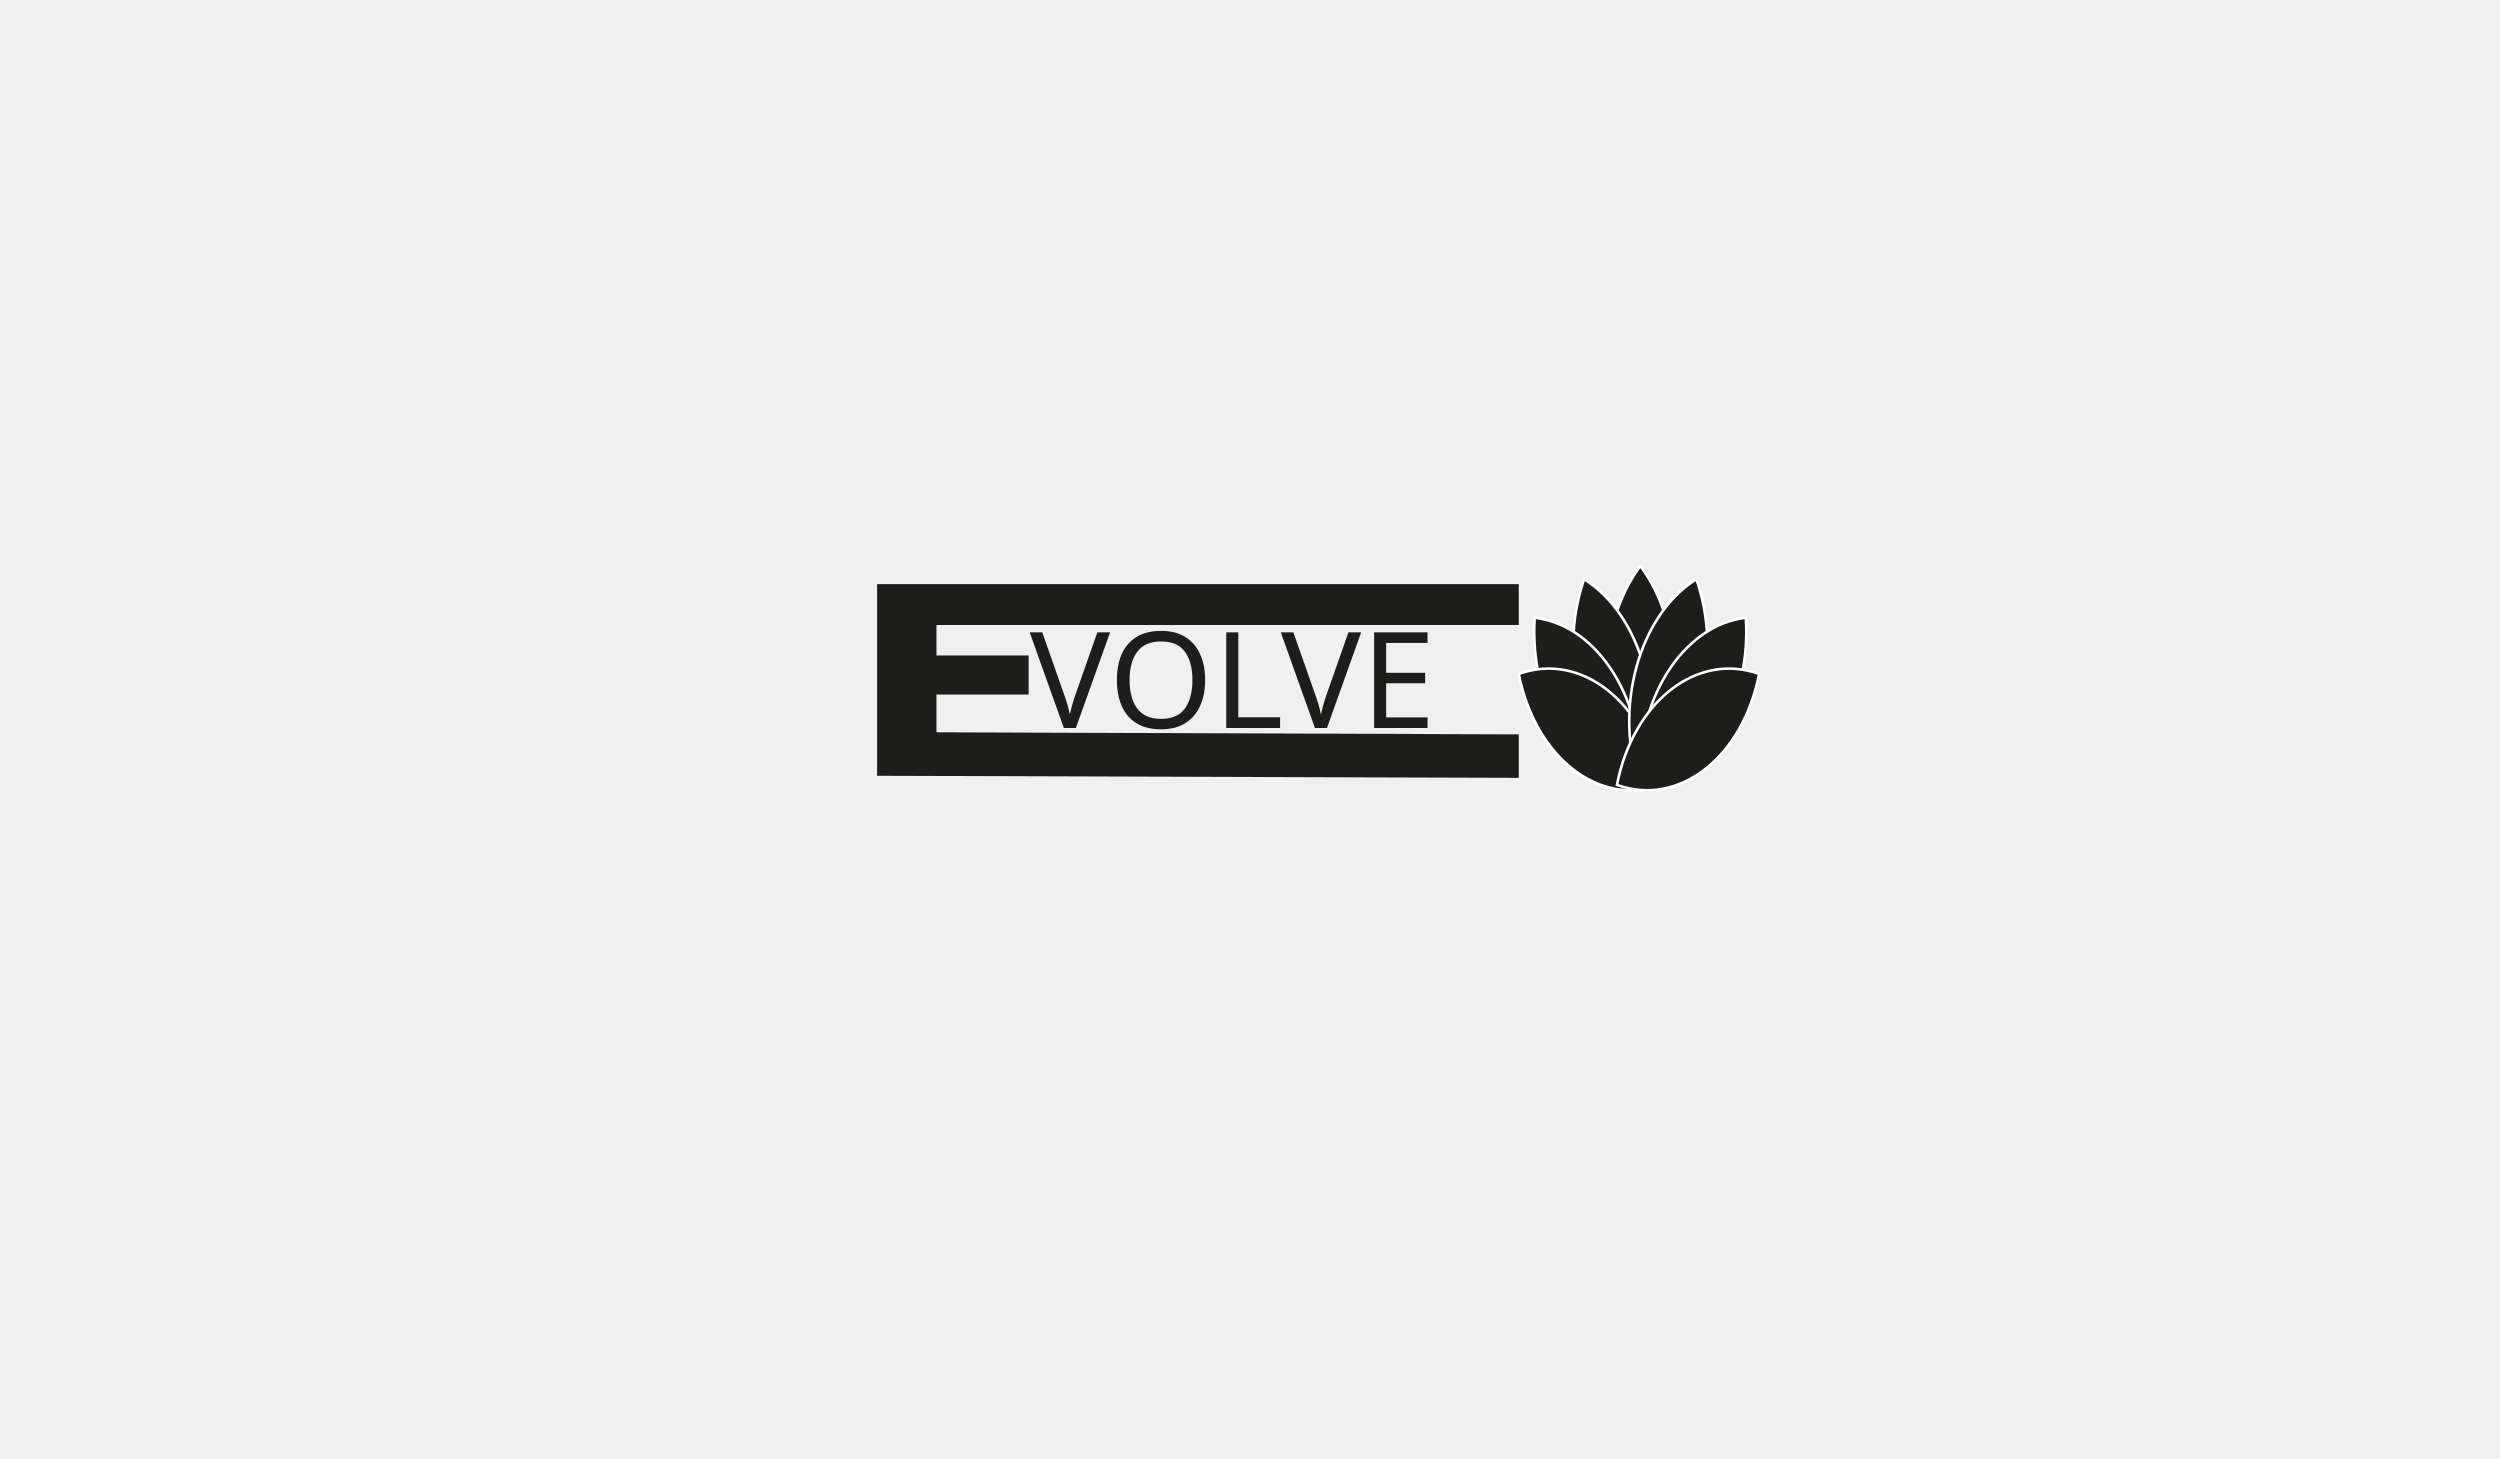
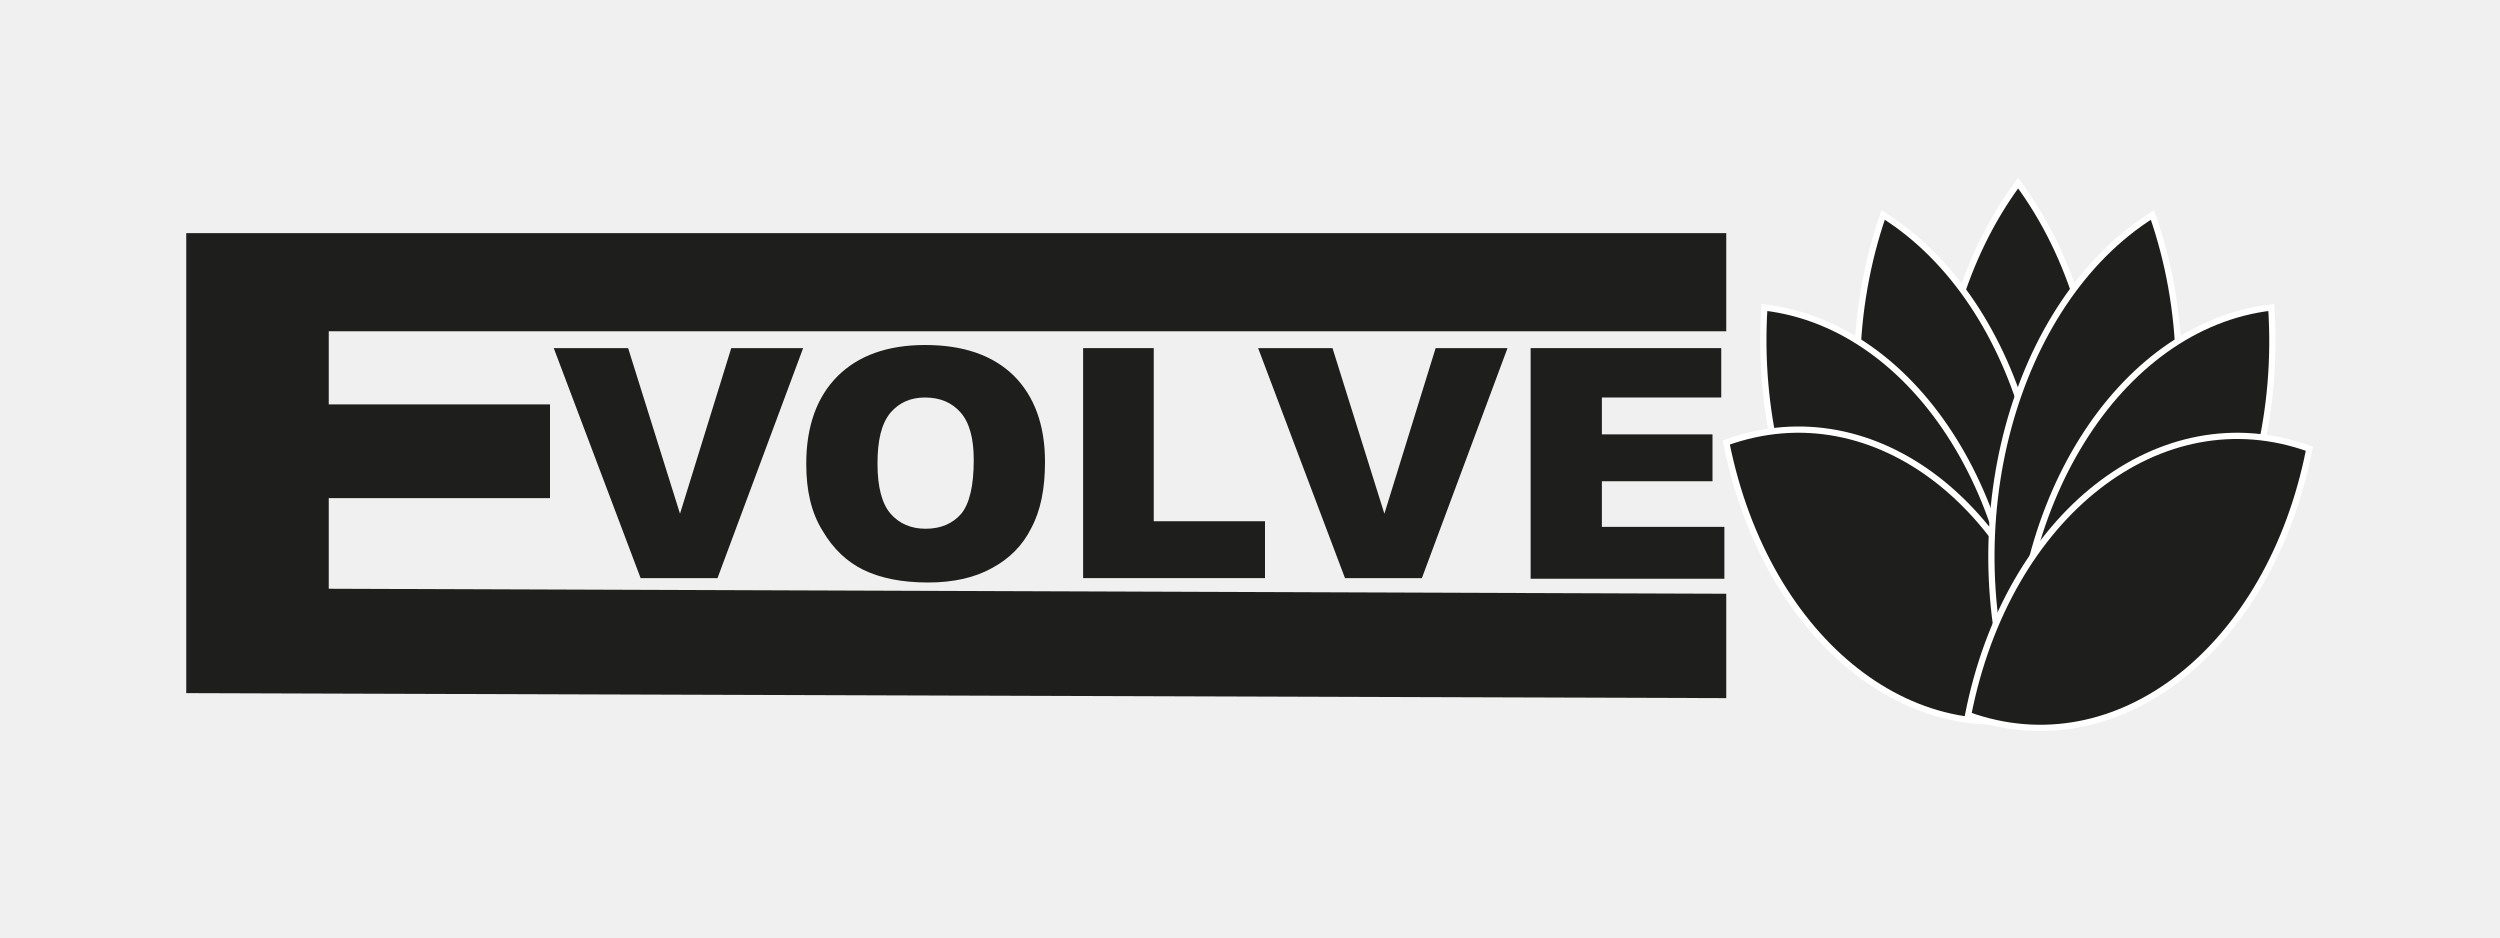
- <svg xmlns="http://www.w3.org/2000/svg" version="1.1" id="Lager_1" x="0px" y="0px" viewBox="0 0 960 560" style="enable-background:new 0 0 960 560;" xml:space="preserve">
+ <svg xmlns="http://www.w3.org/2000/svg" version="1.1" id="Lager_1" x="0px" y="0px" viewBox="0 0 400 150" style="enable-background:new 0 0 400 150;" xml:space="preserve">
  <style type="text/css">
- 	.st0{fill:#1D1D1B;stroke:#FFFFFF;stroke-miterlimit:10;}
- 	.st1{fill:#1D1D1B;}
- 	.st2{font-family:'Arial-Black';}
- 	.st3{font-size:51.424px;}
+ 	.st0{fill:#1E1E1C;stroke:#FFFFFF;stroke-miterlimit:10;}
+ 	.st1{fill:#1E1E1C;}
</style>
-   <path class="st0" d="M629.9,217.3L629.9,217.3L629.9,217.3c-17.4,23.5-17.4,61.6,0,85.1l0,0v0C647.3,278.9,647.3,240.8,629.9,217.3z  " />
-   <path class="st0" d="M608.3,222.4L608.3,222.4L608.3,222.4c-10.4,30.1-0.8,65.9,21.6,80l0,0v0C640.3,272.2,630.6,236.4,608.3,222.4z  " />
-   <path class="st0" d="M589.3,237.2L589.3,237.2L589.3,237.2c-2.1,33.1,16,62.3,40.6,65.2l0,0l0,0C632,269.3,613.9,240.1,589.3,237.2z  " />
-   <path class="st0" d="M583.2,258.8L583.2,258.8L583.2,258.8c6.4,32.1,30.8,51.2,54.6,42.6l0,0h0C631.5,269.3,607,250.2,583.2,258.8z" />
-   <path class="st0" d="M651.4,222.4L651.4,222.4L651.4,222.4c-22.3,14-32,49.9-21.6,80l0,0v0C652.2,288.3,661.9,252.5,651.4,222.4z" />
-   <path class="st0" d="M670.4,237.2L670.4,237.2L670.4,237.2c-24.5,2.9-42.7,32.1-40.6,65.2h0v0C654.4,299.5,672.6,270.3,670.4,237.2z  " />
-   <path class="st0" d="M675.5,258.8L675.5,258.8L675.5,258.8c-23.8-8.6-48.3,10.5-54.6,42.6l0,0v0C644.7,310,669.2,290.9,675.5,258.8z  " />
+   <path class="st0" d="M322.9,29.3L322.9,29.3L322.9,29.3c-17.4,23.5-17.4,61.6,0,85.1l0,0l0,0C340.3,90.9,340.3,52.8,322.9,29.3z" />
+   <path class="st0" d="M301.3,34.4L301.3,34.4L301.3,34.4c-10.4,30.1-0.8,65.9,21.6,80v0l0,0C333.3,84.2,323.6,48.4,301.3,34.4z" />
+   <path class="st0" d="M282.3,49.2L282.3,49.2L282.3,49.2c-2.1,33.1,16,62.3,40.6,65.2v0l0,0C325,81.3,306.9,52.1,282.3,49.2z" />
+   <path class="st0" d="M276.2,70.8L276.2,70.8L276.2,70.8c6.4,32.1,30.8,51.2,54.6,42.6v0l0,0C324.5,81.3,300,62.2,276.2,70.8z" />
+   <path class="st0" d="M344.4,34.4L344.4,34.4L344.4,34.4c-22.3,14-32,49.9-21.6,80l0,0l0,0C345.2,100.3,354.9,64.5,344.4,34.4z" />
+   <path class="st0" d="M363.4,49.2L363.4,49.2L363.4,49.2c-24.5,2.9-42.7,32.1-40.6,65.2l0,0v0C347.4,111.5,365.6,82.3,363.4,49.2z" />
+   <path class="st0" d="M369.5,71.8L369.5,71.8L369.5,71.8c-23.8-8.6-48.3,10.5-54.6,42.6l0,0v0C338.7,123,363.2,103.9,369.5,71.8z" />
  <g>
-     <path class="st1" d="M336.8,224.3h246.4V240H359.6v11.7H395v15h-35.4v14.5l223.6,0.8v16.7l-246.4-0.8V224.3z" />
+     <path class="st1" d="M29.8,37.3h246.4V53H52.6v11.7H88v15H52.6v14.5L276.2,95v16.7l-246.4-0.8V37.3z" />
  </g>
-   <text transform="matrix(1 0 0 1 395.4028 279.541)" class="st1 st2 st3">VOLVE</text>
+   <g>
+     <path class="st1" d="M88.6,55.7h11.9l8.3,26.5l8.2-26.5h11.5l-13.7,36.8h-12.3L88.6,55.7z" />
+     <path class="st1" d="M129,74.2c0-6,1.7-10.7,5-14c3.3-3.3,8-5,14-5c6.1,0,10.8,1.6,14.2,4.9c3.3,3.3,5,7.9,5,13.8   c0,4.3-0.7,7.8-2.2,10.6c-1.4,2.8-3.5,4.9-6.3,6.4c-2.7,1.5-6.1,2.3-10.2,2.3c-4.2,0-7.6-0.7-10.3-2c-2.7-1.3-4.9-3.4-6.6-6.3   C129.8,82,129,78.5,129,74.2z M140.4,74.2c0,3.7,0.7,6.4,2.1,8c1.4,1.6,3.3,2.4,5.6,2.4c2.4,0,4.3-0.8,5.7-2.4c1.3-1.6,2-4.4,2-8.6   c0-3.5-0.7-6-2.1-7.6c-1.4-1.6-3.3-2.4-5.7-2.4c-2.3,0-4.1,0.8-5.5,2.4C141,67.8,140.4,70.5,140.4,74.2z" />
+     <path class="st1" d="M173.2,55.7h11.4v27.7h17.8v9.1h-29.1V55.7z" />
+     <path class="st1" d="M201.3,55.7h11.9l8.3,26.5l8.2-26.5h11.5l-13.7,36.8h-12.3L201.3,55.7z" />
+     <path class="st1" d="M244.9,55.7h30.5v7.9h-19.1v5.9H274v7.5h-17.7v7.3h19.6v8.3h-31V55.7z" />
+   </g>
</svg>
